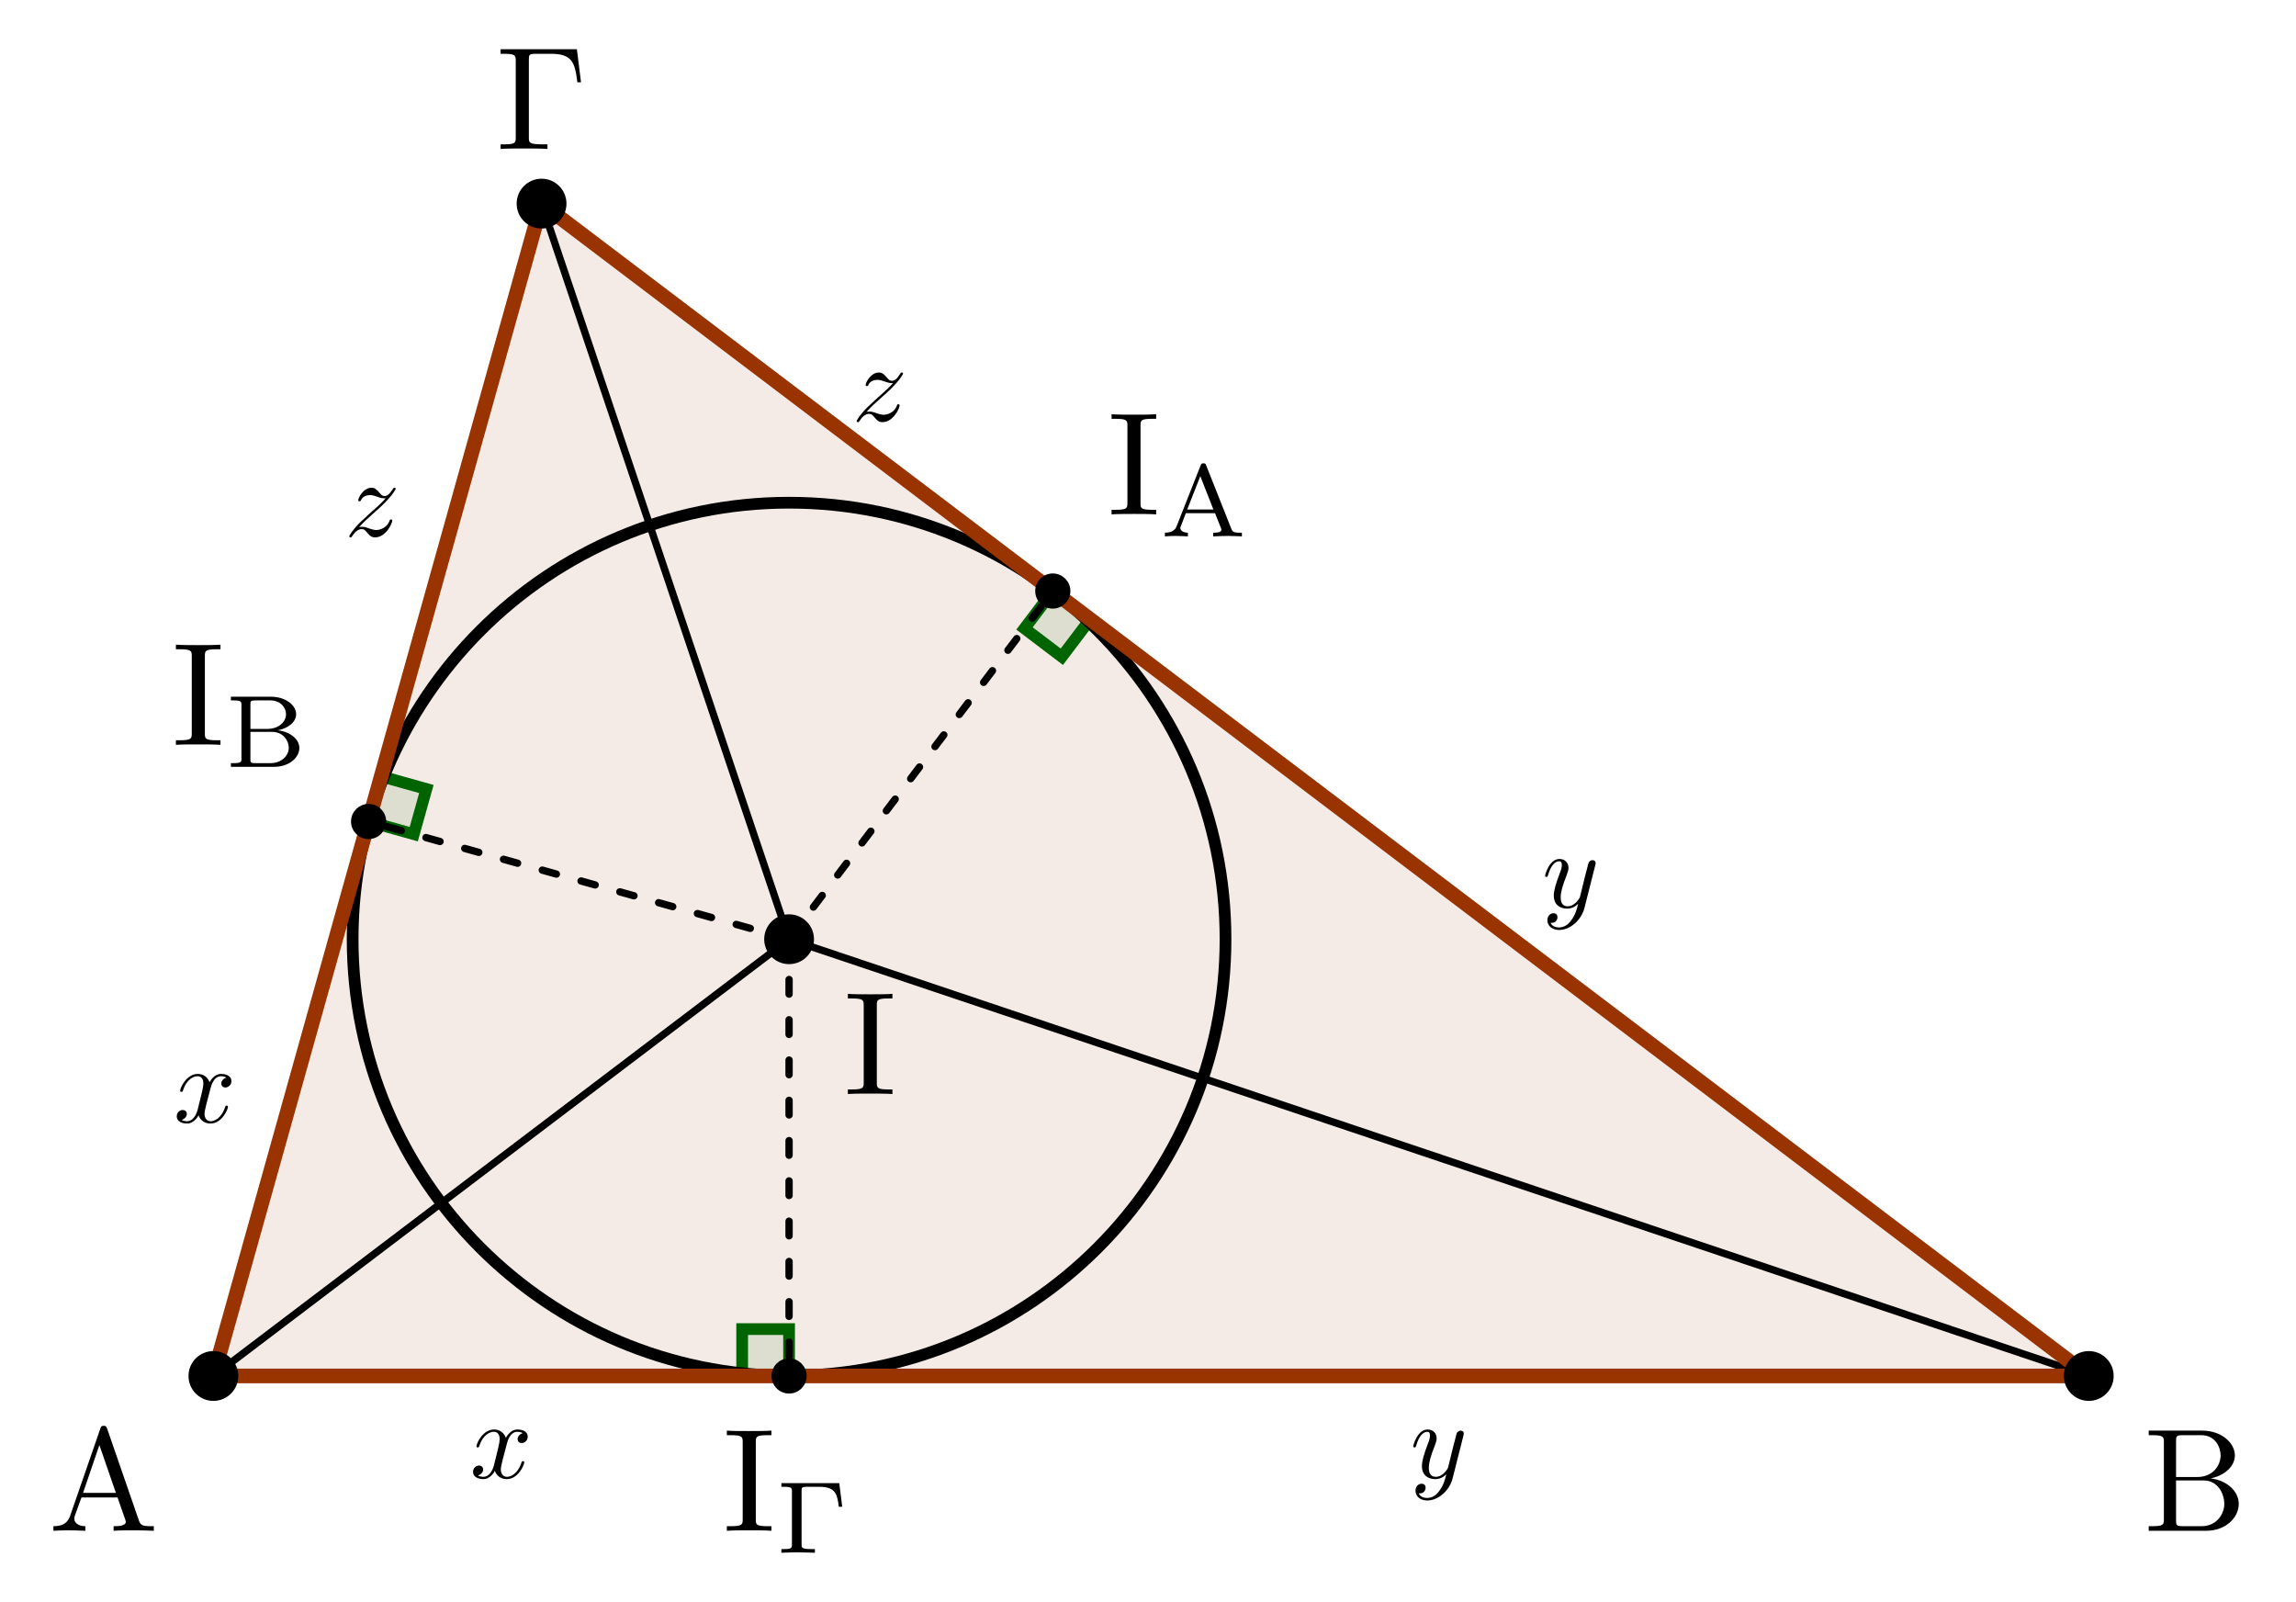
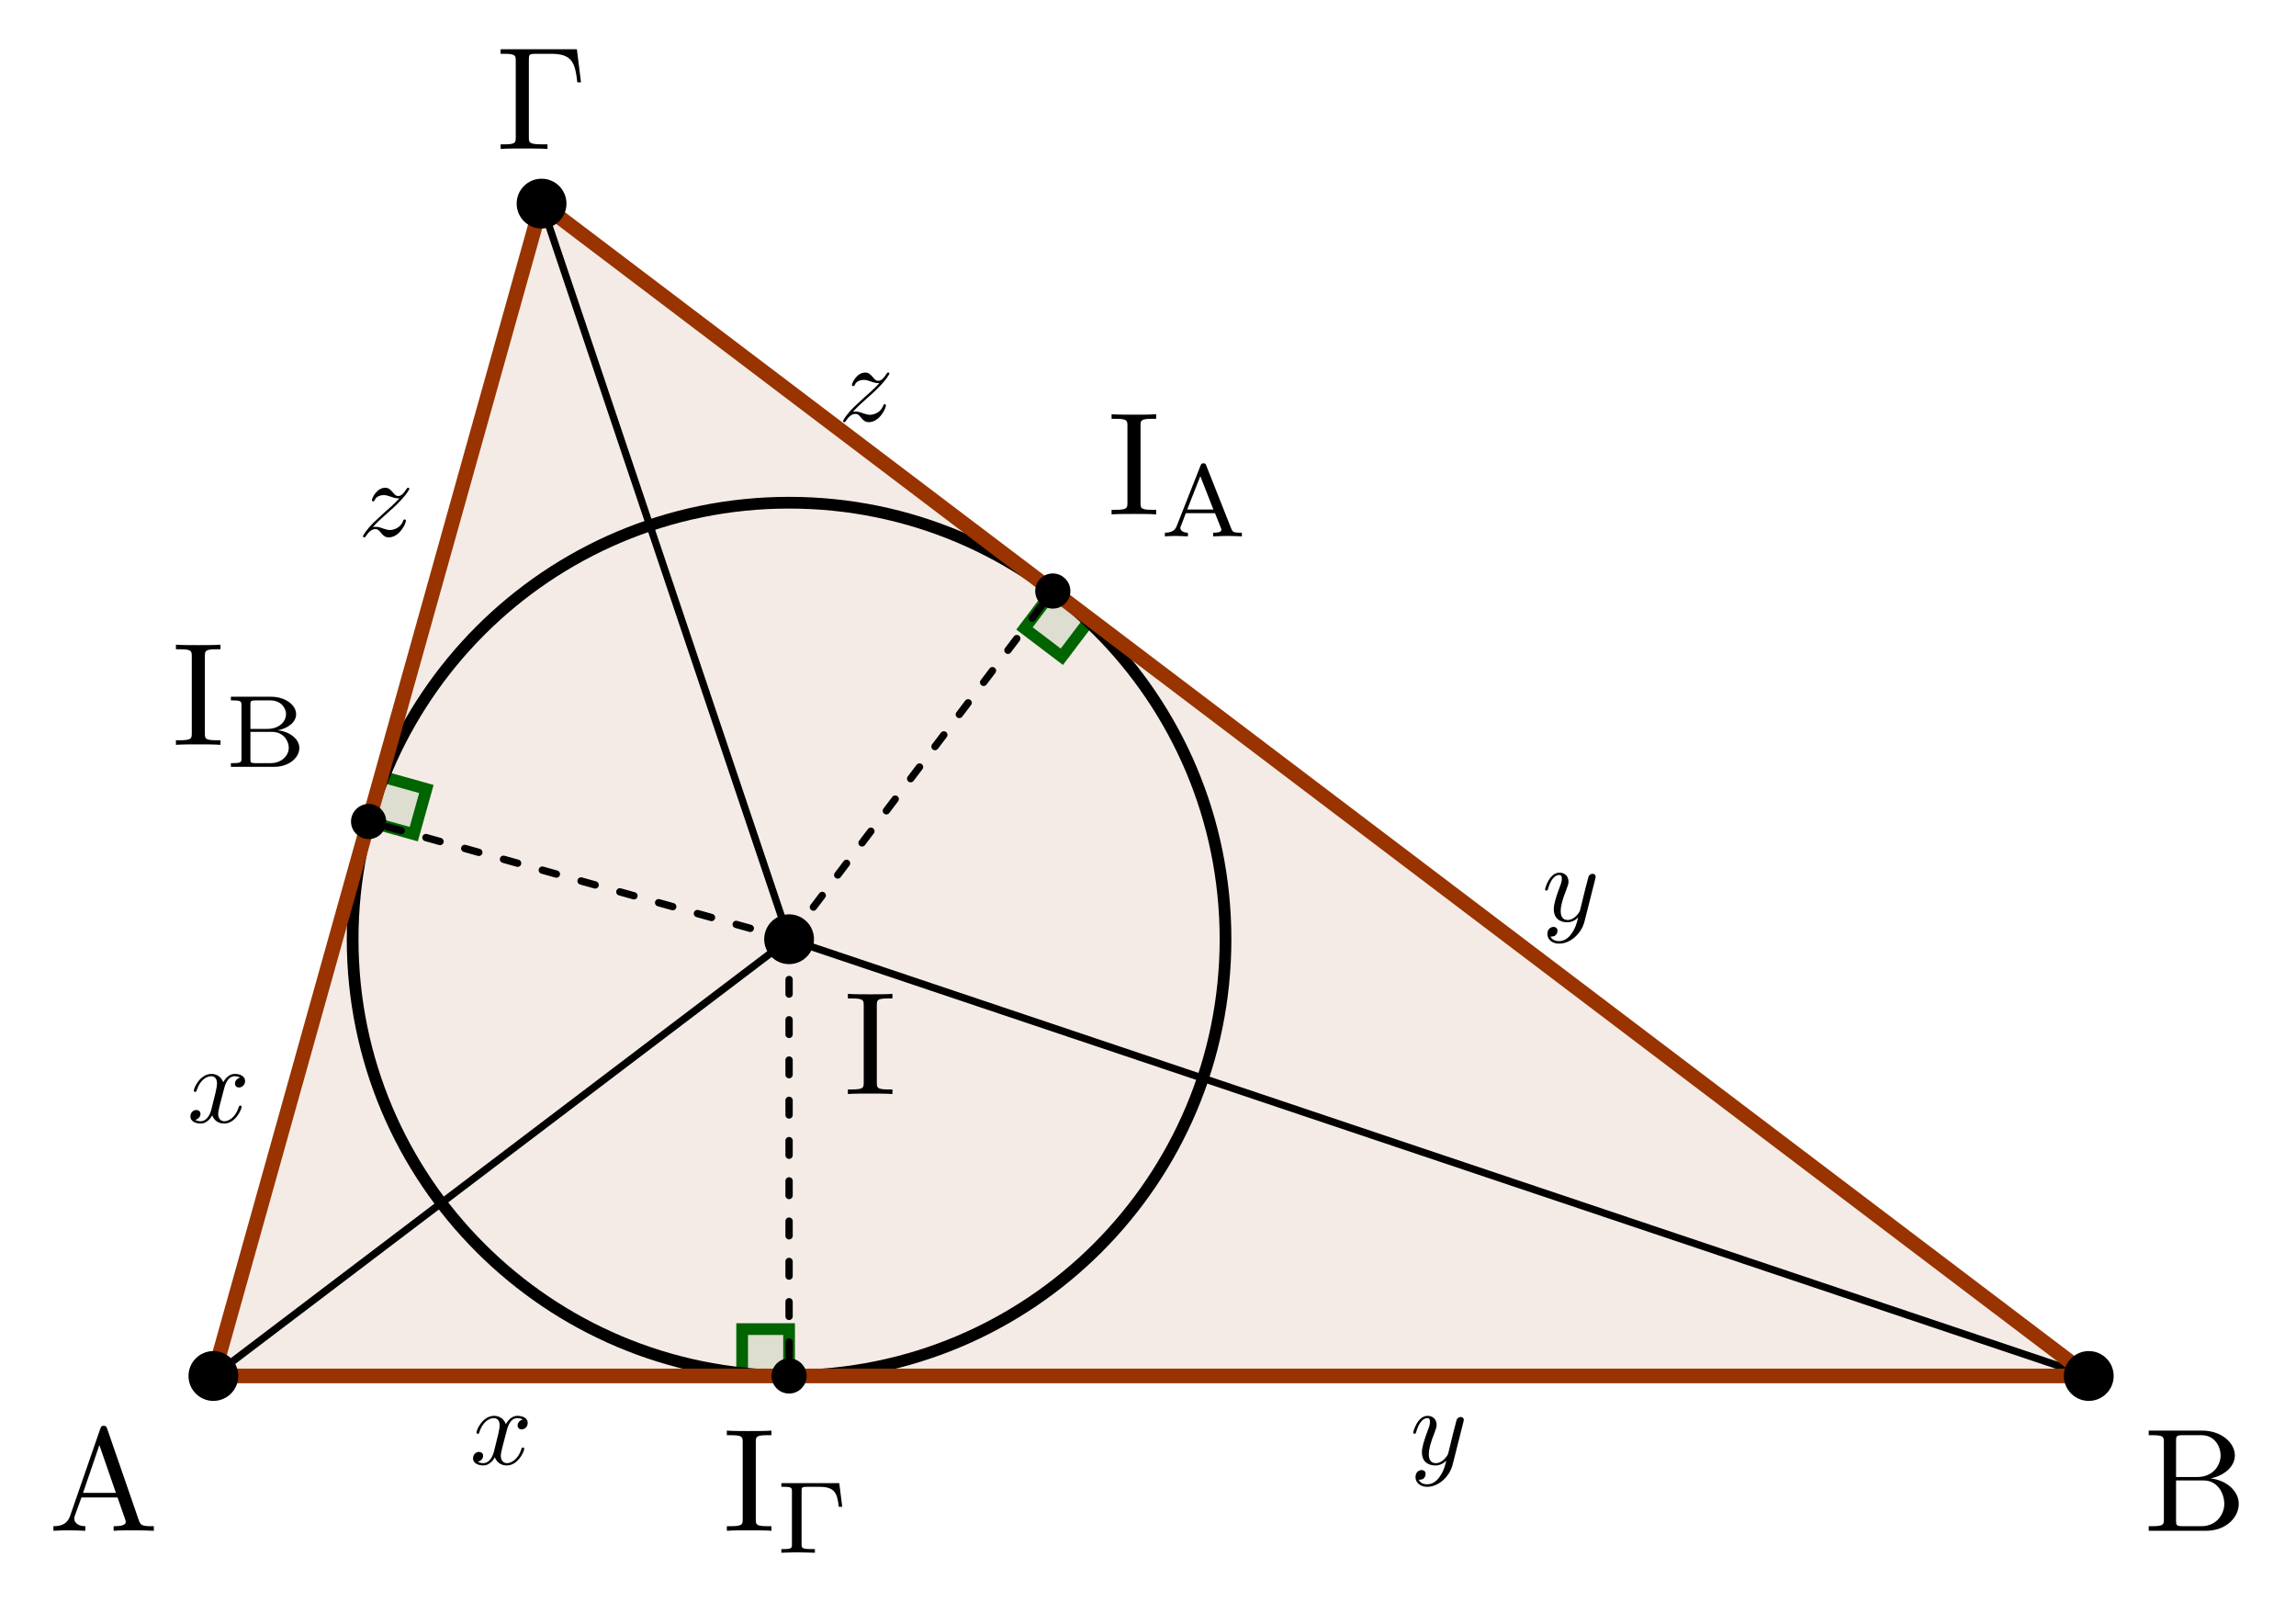
<svg xmlns="http://www.w3.org/2000/svg" xmlns:xlink="http://www.w3.org/1999/xlink" width="156.16pt" height="108.909pt" viewBox="0 0 156.16 108.909" version="1.1">
  <defs>
    <g>
      <symbol overflow="visible" id="glyph0-0">
        <path style="stroke:none;" d="" />
      </symbol>
      <symbol overflow="visible" id="glyph0-1">
        <path style="stroke:none;" d="M 3.969 -6.938 C 3.922 -7.062 3.891 -7.141 3.734 -7.141 C 3.578 -7.141 3.547 -7.078 3.5 -6.938 L 1.438 -0.984 C 1.25 -0.469 0.859 -0.312 0.312 -0.312 L 0.312 0 C 0.547 -0.016 0.984 -0.031 1.328 -0.031 C 1.641 -0.031 2.156 -0.016 2.484 0 L 2.484 -0.312 C 1.984 -0.312 1.734 -0.562 1.734 -0.812 C 1.734 -0.844 1.75 -0.953 1.75 -0.969 L 2.219 -2.266 L 4.672 -2.266 L 5.203 -0.75 C 5.219 -0.703 5.234 -0.641 5.234 -0.609 C 5.234 -0.312 4.672 -0.312 4.406 -0.312 L 4.406 0 C 4.766 -0.031 5.469 -0.031 5.844 -0.031 C 6.266 -0.031 6.734 -0.016 7.141 0 L 7.141 -0.312 L 6.969 -0.312 C 6.375 -0.312 6.234 -0.375 6.125 -0.703 Z M 3.438 -5.828 L 4.562 -2.578 L 2.328 -2.578 Z M 3.438 -5.828 " />
      </symbol>
      <symbol overflow="visible" id="glyph0-2">
        <path style="stroke:none;" d="M 2.219 -3.656 L 2.219 -6.094 C 2.219 -6.438 2.234 -6.5 2.703 -6.5 L 3.938 -6.5 C 4.906 -6.5 5.25 -5.656 5.25 -5.125 C 5.25 -4.484 4.766 -3.656 3.656 -3.656 Z M 4.562 -3.562 C 5.531 -3.75 6.219 -4.391 6.219 -5.125 C 6.219 -5.984 5.297 -6.812 4 -6.812 L 0.359 -6.812 L 0.359 -6.5 L 0.594 -6.5 C 1.359 -6.5 1.391 -6.391 1.391 -6.031 L 1.391 -0.781 C 1.391 -0.422 1.359 -0.312 0.594 -0.312 L 0.359 -0.312 L 0.359 0 L 4.266 0 C 5.594 0 6.484 -0.891 6.484 -1.828 C 6.484 -2.688 5.672 -3.438 4.562 -3.562 Z M 3.953 -0.312 L 2.703 -0.312 C 2.234 -0.312 2.219 -0.375 2.219 -0.703 L 2.219 -3.422 L 4.094 -3.422 C 5.078 -3.422 5.5 -2.5 5.5 -1.828 C 5.5 -1.125 4.969 -0.312 3.953 -0.312 Z M 3.953 -0.312 " />
      </symbol>
      <symbol overflow="visible" id="glyph0-3">
        <path style="stroke:none;" d="M 5.516 -6.781 L 0.328 -6.781 L 0.328 -6.469 L 0.562 -6.469 C 1.328 -6.469 1.359 -6.359 1.359 -6 L 1.359 -0.781 C 1.359 -0.422 1.328 -0.312 0.562 -0.312 L 0.328 -0.312 L 0.328 0 C 0.672 -0.031 1.453 -0.031 1.844 -0.031 C 2.25 -0.031 3.156 -0.031 3.516 0 L 3.516 -0.312 L 3.188 -0.312 C 2.25 -0.312 2.25 -0.438 2.25 -0.781 L 2.25 -6.078 C 2.25 -6.406 2.266 -6.469 2.734 -6.469 L 3.766 -6.469 C 5.188 -6.469 5.391 -5.875 5.547 -4.531 L 5.797 -4.531 Z M 5.516 -6.781 " />
      </symbol>
      <symbol overflow="visible" id="glyph0-4">
        <path style="stroke:none;" d="M 2.25 -6.031 C 2.25 -6.391 2.266 -6.5 3.062 -6.5 L 3.312 -6.5 L 3.312 -6.812 C 2.969 -6.781 2.188 -6.781 1.797 -6.781 C 1.422 -6.781 0.625 -6.781 0.281 -6.812 L 0.281 -6.5 L 0.531 -6.5 C 1.328 -6.5 1.359 -6.391 1.359 -6.031 L 1.359 -0.781 C 1.359 -0.422 1.328 -0.312 0.531 -0.312 L 0.281 -0.312 L 0.281 0 C 0.625 -0.031 1.422 -0.031 1.797 -0.031 C 2.188 -0.031 2.969 -0.031 3.312 0 L 3.312 -0.312 L 3.062 -0.312 C 2.266 -0.312 2.25 -0.422 2.25 -0.781 Z M 2.25 -6.031 " />
      </symbol>
      <symbol overflow="visible" id="glyph1-0">
        <path style="stroke:none;" d="" />
      </symbol>
      <symbol overflow="visible" id="glyph1-1">
        <path style="stroke:none;" d="M 3.125 -4.812 C 3.094 -4.922 3.062 -4.969 2.938 -4.969 C 2.797 -4.969 2.781 -4.922 2.734 -4.812 L 1.125 -0.734 C 1.062 -0.562 0.938 -0.25 0.312 -0.25 L 0.312 0 C 0.547 -0.016 0.797 -0.031 1.031 -0.031 C 1.312 -0.031 1.828 0 1.875 0 L 1.875 -0.25 C 1.562 -0.25 1.359 -0.391 1.359 -0.578 C 1.359 -0.641 1.375 -0.656 1.406 -0.719 L 1.734 -1.578 L 3.719 -1.578 L 4.125 -0.562 C 4.125 -0.531 4.156 -0.484 4.156 -0.453 C 4.156 -0.25 3.781 -0.25 3.594 -0.25 L 3.594 0 C 3.938 -0.016 4.391 -0.031 4.625 -0.031 C 4.953 -0.031 5.484 0 5.547 0 L 5.547 -0.25 L 5.422 -0.25 C 4.953 -0.25 4.906 -0.328 4.828 -0.516 Z M 2.719 -4.094 L 3.609 -1.828 L 1.828 -1.828 Z M 2.719 -4.094 " />
      </symbol>
      <symbol overflow="visible" id="glyph1-2">
        <path style="stroke:none;" d="M 0.422 -4.766 L 0.422 -4.516 L 0.578 -4.516 C 1.125 -4.516 1.141 -4.438 1.141 -4.188 L 1.141 -0.562 C 1.141 -0.328 1.125 -0.25 0.578 -0.25 L 0.422 -0.25 L 0.422 0 L 3.375 0 C 4.359 0 5.078 -0.609 5.078 -1.281 C 5.078 -1.875 4.453 -2.391 3.609 -2.484 C 4.297 -2.609 4.859 -3.031 4.859 -3.578 C 4.859 -4.203 4.125 -4.766 3.156 -4.766 Z M 1.75 -2.578 L 1.75 -4.234 C 1.75 -4.453 1.75 -4.516 2.078 -4.516 L 3.109 -4.516 C 3.812 -4.516 4.172 -4.016 4.172 -3.578 C 4.172 -3.078 3.703 -2.578 2.906 -2.578 Z M 2.078 -0.25 C 1.75 -0.25 1.75 -0.312 1.75 -0.516 L 1.75 -2.375 L 3.234 -2.375 C 3.969 -2.375 4.359 -1.781 4.359 -1.297 C 4.359 -0.781 3.891 -0.25 3.125 -0.25 Z M 2.078 -0.25 " />
      </symbol>
      <symbol overflow="visible" id="glyph1-3">
        <path style="stroke:none;" d="M 4.328 -4.734 L 0.391 -4.734 L 0.391 -4.484 L 0.562 -4.484 C 1.094 -4.484 1.109 -4.406 1.109 -4.172 L 1.109 -0.562 C 1.109 -0.328 1.094 -0.25 0.562 -0.25 L 0.391 -0.25 L 0.391 0 C 0.391 0 1.188 -0.031 1.453 -0.031 C 1.734 -0.031 2.562 0 2.672 0 L 2.672 -0.25 L 2.422 -0.25 C 1.766 -0.25 1.766 -0.344 1.766 -0.578 L 1.766 -4.203 C 1.766 -4.422 1.781 -4.484 2.109 -4.484 L 2.953 -4.484 C 4 -4.484 4.188 -4.094 4.297 -3.125 L 4.531 -3.125 Z M 4.328 -4.734 " />
      </symbol>
      <symbol overflow="visible" id="glyph2-0">
        <path style="stroke:none;" d="" />
      </symbol>
      <symbol overflow="visible" id="glyph2-1">
        <path style="stroke:none;" d="M 2.5 -2.25 C 2.547 -2.453 2.719 -3.141 3.234 -3.141 C 3.266 -3.141 3.453 -3.141 3.609 -3.047 C 3.391 -3 3.25 -2.812 3.25 -2.641 C 3.25 -2.516 3.328 -2.375 3.531 -2.375 C 3.703 -2.375 3.938 -2.516 3.938 -2.812 C 3.938 -3.203 3.5 -3.297 3.234 -3.297 C 2.812 -3.297 2.547 -2.906 2.453 -2.734 C 2.266 -3.219 1.859 -3.297 1.656 -3.297 C 0.875 -3.297 0.453 -2.344 0.453 -2.156 C 0.453 -2.078 0.516 -2.078 0.531 -2.078 C 0.594 -2.078 0.625 -2.094 0.641 -2.156 C 0.891 -2.953 1.375 -3.141 1.641 -3.141 C 1.781 -3.141 2.031 -3.062 2.031 -2.641 C 2.031 -2.406 1.906 -1.906 1.641 -0.859 C 1.516 -0.391 1.25 -0.078 0.922 -0.078 C 0.875 -0.078 0.703 -0.078 0.547 -0.172 C 0.734 -0.219 0.906 -0.375 0.906 -0.578 C 0.906 -0.781 0.734 -0.844 0.625 -0.844 C 0.406 -0.844 0.219 -0.656 0.219 -0.406 C 0.219 -0.062 0.594 0.078 0.922 0.078 C 1.406 0.078 1.688 -0.438 1.703 -0.484 C 1.797 -0.203 2.062 0.078 2.516 0.078 C 3.281 0.078 3.703 -0.875 3.703 -1.062 C 3.703 -1.141 3.641 -1.141 3.609 -1.141 C 3.547 -1.141 3.531 -1.109 3.516 -1.062 C 3.266 -0.266 2.766 -0.078 2.531 -0.078 C 2.234 -0.078 2.109 -0.328 2.109 -0.578 C 2.109 -0.734 2.156 -0.906 2.234 -1.234 Z M 2.5 -2.25 " />
      </symbol>
      <symbol overflow="visible" id="glyph2-2">
        <path style="stroke:none;" d="M 3.625 -2.844 C 3.656 -2.953 3.656 -2.969 3.656 -3.016 C 3.656 -3.156 3.562 -3.219 3.438 -3.219 C 3.375 -3.219 3.25 -3.172 3.188 -3.062 C 3.172 -3.031 3.109 -2.797 3.078 -2.656 C 3.031 -2.469 2.969 -2.266 2.922 -2.062 L 2.594 -0.719 C 2.562 -0.609 2.234 -0.078 1.75 -0.078 C 1.359 -0.078 1.281 -0.406 1.281 -0.688 C 1.281 -1.031 1.406 -1.5 1.672 -2.156 C 1.781 -2.453 1.812 -2.547 1.812 -2.688 C 1.812 -3.031 1.578 -3.297 1.203 -3.297 C 0.5 -3.297 0.219 -2.219 0.219 -2.156 C 0.219 -2.078 0.297 -2.078 0.312 -2.078 C 0.375 -2.078 0.391 -2.094 0.422 -2.203 C 0.625 -2.906 0.922 -3.141 1.188 -3.141 C 1.234 -3.141 1.359 -3.141 1.359 -2.891 C 1.359 -2.719 1.297 -2.516 1.234 -2.375 C 0.938 -1.578 0.812 -1.156 0.812 -0.812 C 0.812 -0.141 1.281 0.078 1.719 0.078 C 2.016 0.078 2.266 -0.047 2.469 -0.25 C 2.375 0.141 2.281 0.5 1.984 0.891 C 1.797 1.156 1.516 1.359 1.172 1.359 C 1.062 1.359 0.719 1.344 0.594 1.047 C 0.719 1.047 0.812 1.047 0.922 0.969 C 1 0.891 1.062 0.797 1.062 0.656 C 1.062 0.422 0.859 0.391 0.797 0.391 C 0.625 0.391 0.375 0.516 0.375 0.875 C 0.375 1.25 0.703 1.531 1.172 1.531 C 1.938 1.531 2.703 0.844 2.906 0 Z M 3.625 -2.844 " />
      </symbol>
      <symbol overflow="visible" id="glyph2-3">
        <path style="stroke:none;" d="M 1 -0.625 C 1.391 -1.047 1.609 -1.234 1.875 -1.469 C 1.875 -1.484 2.344 -1.875 2.609 -2.141 C 3.328 -2.844 3.484 -3.203 3.484 -3.219 C 3.484 -3.297 3.422 -3.297 3.406 -3.297 C 3.359 -3.297 3.328 -3.281 3.297 -3.219 C 3.062 -2.859 2.906 -2.734 2.734 -2.734 C 2.547 -2.734 2.469 -2.859 2.359 -2.984 C 2.203 -3.156 2.078 -3.297 1.844 -3.297 C 1.281 -3.297 0.938 -2.609 0.938 -2.453 C 0.938 -2.406 0.953 -2.375 1.016 -2.375 C 1.094 -2.375 1.109 -2.406 1.125 -2.453 C 1.266 -2.797 1.703 -2.797 1.75 -2.797 C 1.906 -2.797 2.047 -2.75 2.219 -2.688 C 2.531 -2.578 2.609 -2.578 2.797 -2.578 C 2.531 -2.25 1.906 -1.719 1.766 -1.594 L 1.094 -0.969 C 0.578 -0.469 0.328 -0.047 0.328 0 C 0.328 0.078 0.391 0.078 0.406 0.078 C 0.469 0.078 0.484 0.062 0.531 -0.016 C 0.703 -0.281 0.922 -0.484 1.172 -0.484 C 1.344 -0.484 1.406 -0.406 1.594 -0.188 C 1.719 -0.031 1.859 0.078 2.078 0.078 C 2.812 0.078 3.25 -0.859 3.25 -1.062 C 3.25 -1.109 3.219 -1.141 3.156 -1.141 C 3.094 -1.141 3.078 -1.094 3.062 -1.047 C 2.891 -0.562 2.406 -0.422 2.156 -0.422 C 2.016 -0.422 1.875 -0.469 1.719 -0.516 C 1.469 -0.609 1.359 -0.641 1.188 -0.641 C 1.188 -0.641 1.062 -0.641 1 -0.625 Z M 1 -0.625 " />
      </symbol>
    </g>
  </defs>
  <g id="surface1">
    <path style=" stroke:none;fill-rule:nonzero;fill:rgb(59.999%,20%,0%);fill-opacity:0.1;" d="M 14.512 93.566 L 142.066 93.566 L 36.832 13.848 Z M 14.512 93.566 " />
    <path style="fill-rule:nonzero;fill:rgb(0%,39.214%,0%);fill-opacity:0.1;stroke-width:0.797;stroke-linecap:butt;stroke-linejoin:miter;stroke:rgb(0%,39.214%,0%);stroke-opacity:1;stroke-miterlimit:10;" d="M 39.156 0.001 L 39.156 3.188 L 35.965 3.188 L 35.965 0.001 L 39.156 0.001 " transform="matrix(1,0,0,-1,14.512,93.567)" />
    <path style="fill-rule:nonzero;fill:rgb(0%,39.214%,0%);fill-opacity:0.1;stroke-width:0.797;stroke-linecap:butt;stroke-linejoin:miter;stroke:rgb(0%,39.214%,0%);stroke-opacity:1;stroke-miterlimit:10;" d="M 10.558 37.704 L 13.629 36.844 L 14.488 39.915 L 11.418 40.774 L 10.558 37.704 " transform="matrix(1,0,0,-1,14.512,93.567)" />
    <path style="fill-rule:nonzero;fill:rgb(0%,39.214%,0%);fill-opacity:0.1;stroke-width:0.797;stroke-linecap:butt;stroke-linejoin:miter;stroke:rgb(0%,39.214%,0%);stroke-opacity:1;stroke-miterlimit:10;" d="M 57.093 53.376 L 55.168 50.833 L 57.707 48.907 L 59.633 51.45 L 57.093 53.376 " transform="matrix(1,0,0,-1,14.512,93.567)" />
    <path style="fill:none;stroke-width:0.498;stroke-linecap:round;stroke-linejoin:miter;stroke:rgb(0%,0%,0%);stroke-opacity:1;stroke-dasharray:0.996,1.743;stroke-miterlimit:10;" d="M 39.156 29.7 L 57.093 53.376 " transform="matrix(1,0,0,-1,14.512,93.567)" />
    <path style="fill:none;stroke-width:0.498;stroke-linecap:round;stroke-linejoin:miter;stroke:rgb(0%,0%,0%);stroke-opacity:1;stroke-dasharray:0.996,1.743;stroke-miterlimit:10;" d="M 39.156 29.7 L 10.558 37.704 " transform="matrix(1,0,0,-1,14.512,93.567)" />
    <path style="fill:none;stroke-width:0.498;stroke-linecap:round;stroke-linejoin:miter;stroke:rgb(0%,0%,0%);stroke-opacity:1;stroke-dasharray:0.996,1.743;stroke-miterlimit:10;" d="M 39.156 29.7 L 39.156 0.001 " transform="matrix(1,0,0,-1,14.512,93.567)" />
    <path style="fill:none;stroke-width:0.498;stroke-linecap:round;stroke-linejoin:miter;stroke:rgb(0%,0%,0%);stroke-opacity:1;stroke-miterlimit:10;" d="M -0 0.001 L 39.156 29.7 " transform="matrix(1,0,0,-1,14.512,93.567)" />
    <path style="fill:none;stroke-width:0.498;stroke-linecap:round;stroke-linejoin:miter;stroke:rgb(0%,0%,0%);stroke-opacity:1;stroke-miterlimit:10;" d="M 127.554 0.001 L 39.156 29.7 " transform="matrix(1,0,0,-1,14.512,93.567)" />
    <path style="fill:none;stroke-width:0.498;stroke-linecap:round;stroke-linejoin:miter;stroke:rgb(0%,0%,0%);stroke-opacity:1;stroke-miterlimit:10;" d="M 22.32 79.719 L 39.156 29.7 " transform="matrix(1,0,0,-1,14.512,93.567)" />
    <path style="fill:none;stroke-width:0.797;stroke-linecap:butt;stroke-linejoin:miter;stroke:rgb(0%,0%,0%);stroke-opacity:1;stroke-miterlimit:10;" d="M 68.84 29.7 C 68.84 46.094 55.55 59.383 39.156 59.383 C 22.761 59.383 9.472 46.094 9.472 29.7 C 9.472 13.305 22.761 0.016 39.156 0.016 C 55.55 0.016 68.84 13.305 68.84 29.7 Z M 68.84 29.7 " transform="matrix(1,0,0,-1,14.512,93.567)" />
    <path style="fill:none;stroke-width:0.996;stroke-linecap:round;stroke-linejoin:round;stroke:rgb(59.999%,20%,0%);stroke-opacity:1;stroke-miterlimit:10;" d="M -0 0.001 L 127.554 0.001 L 22.32 79.719 Z M -0 0.001 " transform="matrix(1,0,0,-1,14.512,93.567)" />
    <path style="fill-rule:nonzero;fill:rgb(0%,0%,0%);fill-opacity:1;stroke-width:0.399;stroke-linecap:butt;stroke-linejoin:miter;stroke:rgb(0%,0%,0%);stroke-opacity:1;stroke-miterlimit:10;" d="M 1.496 0.001 C 1.496 0.825 0.824 1.493 -0 1.493 C -0.825 1.493 -1.492 0.825 -1.492 0.001 C -1.492 -0.824 -0.825 -1.496 -0 -1.496 C 0.824 -1.496 1.496 -0.824 1.496 0.001 Z M 1.496 0.001 " transform="matrix(1,0,0,-1,14.512,93.567)" />
    <path style="fill-rule:nonzero;fill:rgb(0%,0%,0%);fill-opacity:1;stroke-width:0.399;stroke-linecap:butt;stroke-linejoin:miter;stroke:rgb(0%,0%,0%);stroke-opacity:1;stroke-miterlimit:10;" d="M 129.047 0.001 C 129.047 0.825 128.379 1.493 127.554 1.493 C 126.73 1.493 126.058 0.825 126.058 0.001 C 126.058 -0.824 126.73 -1.496 127.554 -1.496 C 128.379 -1.496 129.047 -0.824 129.047 0.001 Z M 129.047 0.001 " transform="matrix(1,0,0,-1,14.512,93.567)" />
    <path style="fill-rule:nonzero;fill:rgb(0%,0%,0%);fill-opacity:1;stroke-width:0.399;stroke-linecap:butt;stroke-linejoin:miter;stroke:rgb(0%,0%,0%);stroke-opacity:1;stroke-miterlimit:10;" d="M 23.816 79.719 C 23.816 80.547 23.148 81.215 22.32 81.215 C 21.496 81.215 20.828 80.547 20.828 79.719 C 20.828 78.895 21.496 78.227 22.32 78.227 C 23.148 78.227 23.816 78.895 23.816 79.719 Z M 23.816 79.719 " transform="matrix(1,0,0,-1,14.512,93.567)" />
    <path style="fill-rule:nonzero;fill:rgb(0%,0%,0%);fill-opacity:1;stroke-width:0.399;stroke-linecap:butt;stroke-linejoin:miter;stroke:rgb(0%,0%,0%);stroke-opacity:1;stroke-miterlimit:10;" d="M 40.652 29.7 C 40.652 30.524 39.98 31.192 39.156 31.192 C 38.332 31.192 37.664 30.524 37.664 29.7 C 37.664 28.876 38.332 28.204 39.156 28.204 C 39.98 28.204 40.652 28.876 40.652 29.7 Z M 40.652 29.7 " transform="matrix(1,0,0,-1,14.512,93.567)" />
    <path style="fill-rule:nonzero;fill:rgb(0%,0%,0%);fill-opacity:1;stroke-width:0.399;stroke-linecap:butt;stroke-linejoin:miter;stroke:rgb(0%,0%,0%);stroke-opacity:1;stroke-miterlimit:10;" d="M 58.09 53.376 C 58.09 53.926 57.64 54.372 57.093 54.372 C 56.543 54.372 56.097 53.926 56.097 53.376 C 56.097 52.825 56.543 52.38 57.093 52.38 C 57.64 52.38 58.09 52.825 58.09 53.376 Z M 58.09 53.376 " transform="matrix(1,0,0,-1,14.512,93.567)" />
    <path style="fill-rule:nonzero;fill:rgb(0%,0%,0%);fill-opacity:1;stroke-width:0.399;stroke-linecap:butt;stroke-linejoin:miter;stroke:rgb(0%,0%,0%);stroke-opacity:1;stroke-miterlimit:10;" d="M 11.554 37.704 C 11.554 38.255 11.109 38.7 10.558 38.7 C 10.008 38.7 9.562 38.255 9.562 37.704 C 9.562 37.153 10.008 36.708 10.558 36.708 C 11.109 36.708 11.554 37.153 11.554 37.704 Z M 11.554 37.704 " transform="matrix(1,0,0,-1,14.512,93.567)" />
    <path style="fill-rule:nonzero;fill:rgb(0%,0%,0%);fill-opacity:1;stroke-width:0.399;stroke-linecap:butt;stroke-linejoin:miter;stroke:rgb(0%,0%,0%);stroke-opacity:1;stroke-miterlimit:10;" d="M 40.152 0.001 C 40.152 0.551 39.707 0.997 39.156 0.997 C 38.605 0.997 38.16 0.551 38.16 0.001 C 38.16 -0.55 38.605 -0.996 39.156 -0.996 C 39.707 -0.996 40.152 -0.55 40.152 0.001 Z M 40.152 0.001 " transform="matrix(1,0,0,-1,14.512,93.567)" />
    <g style="fill:rgb(0%,0%,0%);fill-opacity:1;">
      <use xlink:href="#glyph0-1" x="3.321" y="104.094" />
    </g>
    <g style="fill:rgb(0%,0%,0%);fill-opacity:1;">
      <use xlink:href="#glyph0-2" x="145.783" y="104.094" />
    </g>
    <g style="fill:rgb(0%,0%,0%);fill-opacity:1;">
      <use xlink:href="#glyph0-3" x="33.72" y="10.128" />
    </g>
    <g style="fill:rgb(0%,0%,0%);fill-opacity:1;">
      <use xlink:href="#glyph0-4" x="57.386" y="74.395" />
    </g>
    <g style="fill:rgb(0%,0%,0%);fill-opacity:1;">
      <use xlink:href="#glyph0-4" x="75.322" y="34.979" />
    </g>
    <g style="fill:rgb(0%,0%,0%);fill-opacity:1;">
      <use xlink:href="#glyph1-1" x="78.919" y="36.474" />
    </g>
    <g style="fill:rgb(0%,0%,0%);fill-opacity:1;">
      <use xlink:href="#glyph0-4" x="11.684" y="50.65" />
    </g>
    <g style="fill:rgb(0%,0%,0%);fill-opacity:1;">
      <use xlink:href="#glyph1-2" x="15.282" y="52.144" />
    </g>
    <g style="fill:rgb(0%,0%,0%);fill-opacity:1;">
      <use xlink:href="#glyph0-4" x="49.155" y="104.094" />
    </g>
    <g style="fill:rgb(0%,0%,0%);fill-opacity:1;">
      <use xlink:href="#glyph1-3" x="52.753" y="105.588" />
    </g>
    <g style="fill:rgb(0%,0%,0%);fill-opacity:1;">
-       <use xlink:href="#glyph2-1" x="11.801" y="76.324" />
+       <use xlink:href="#glyph2-1" x="12.73" y="76.324" />
    </g>
    <g style="fill:rgb(0%,0%,0%);fill-opacity:1;">
-       <use xlink:href="#glyph2-1" x="31.954" y="100.503" />
+       <use xlink:href="#glyph2-1" x="31.953" y="99.574" />
    </g>
    <g style="fill:rgb(0%,0%,0%);fill-opacity:1;">
-       <use xlink:href="#glyph2-2" x="95.899" y="100.503" />
+       <use xlink:href="#glyph2-2" x="95.899" y="99.574" />
    </g>
    <g style="fill:rgb(0%,0%,0%);fill-opacity:1;">
-       <use xlink:href="#glyph2-2" x="104.868" y="61.708" />
+       <use xlink:href="#glyph2-2" x="104.868" y="62.638" />
    </g>
    <g style="fill:rgb(0%,0%,0%);fill-opacity:1;">
-       <use xlink:href="#glyph2-3" x="23.428" y="36.464" />
+       <use xlink:href="#glyph2-3" x="24.358" y="36.464" />
    </g>
    <g style="fill:rgb(0%,0%,0%);fill-opacity:1;">
-       <use xlink:href="#glyph2-3" x="57.937" y="28.628" />
+       <use xlink:href="#glyph2-3" x="57.007" y="28.629" />
    </g>
  </g>
</svg>
